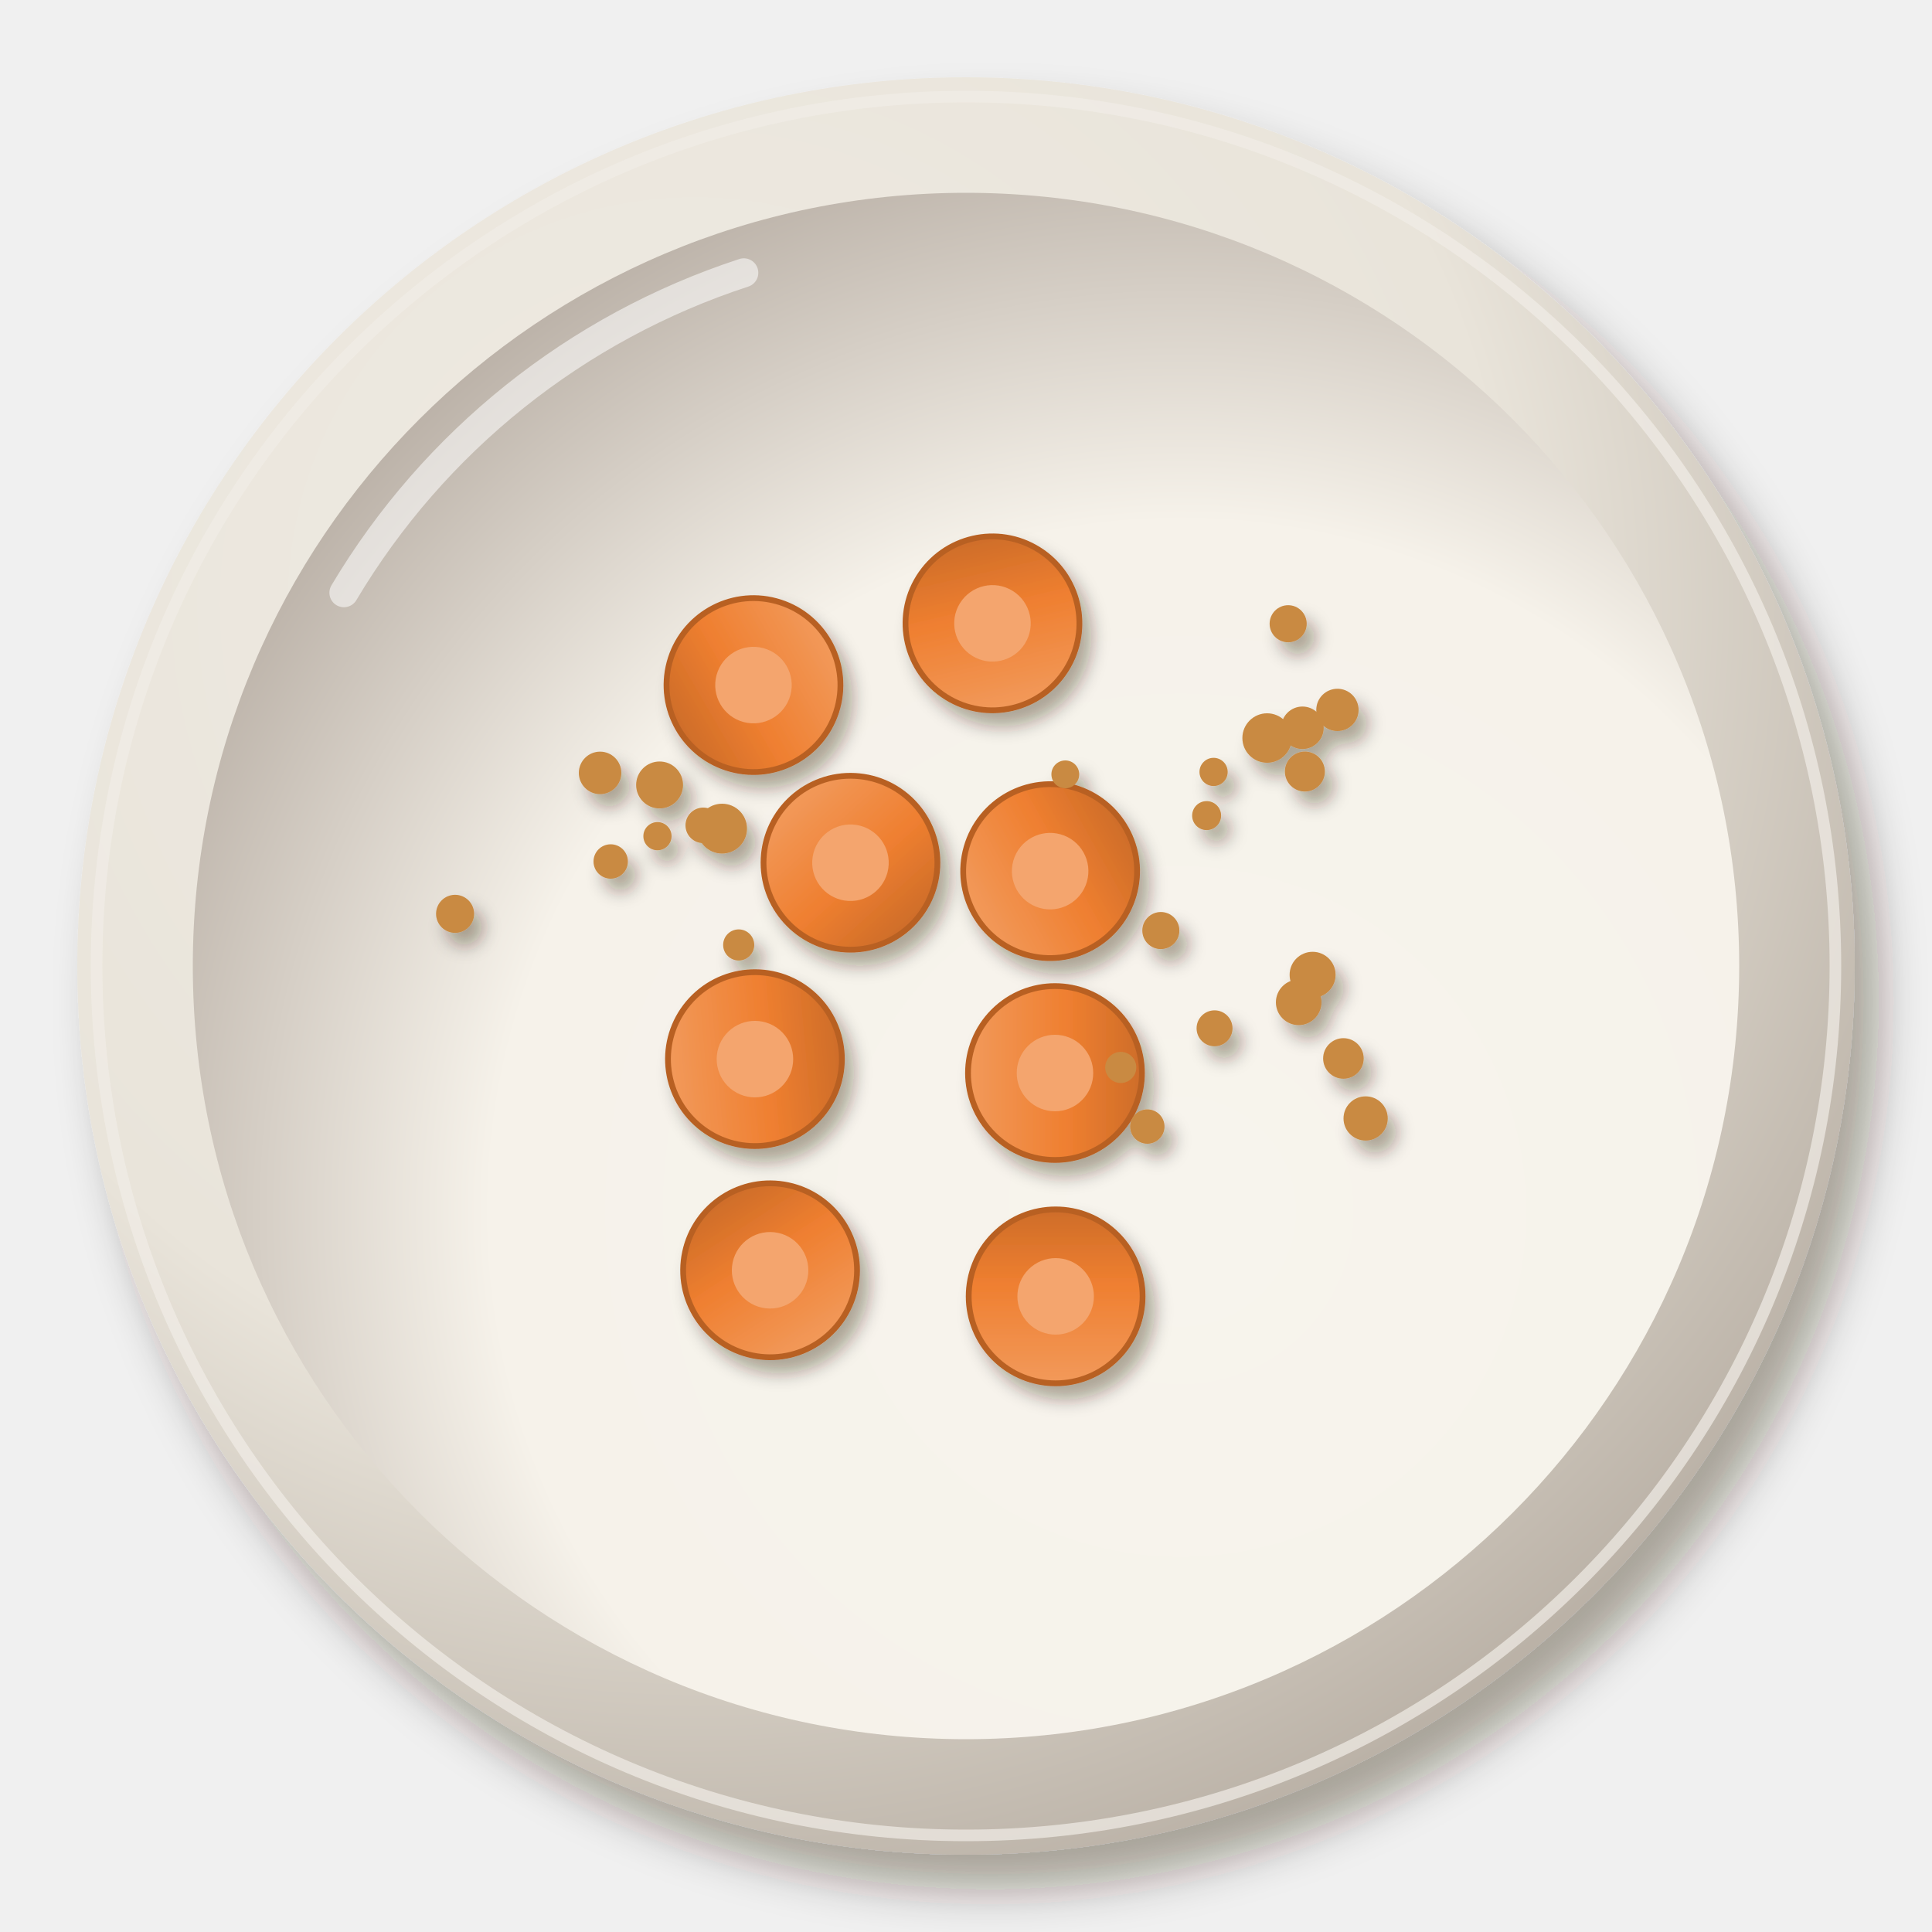
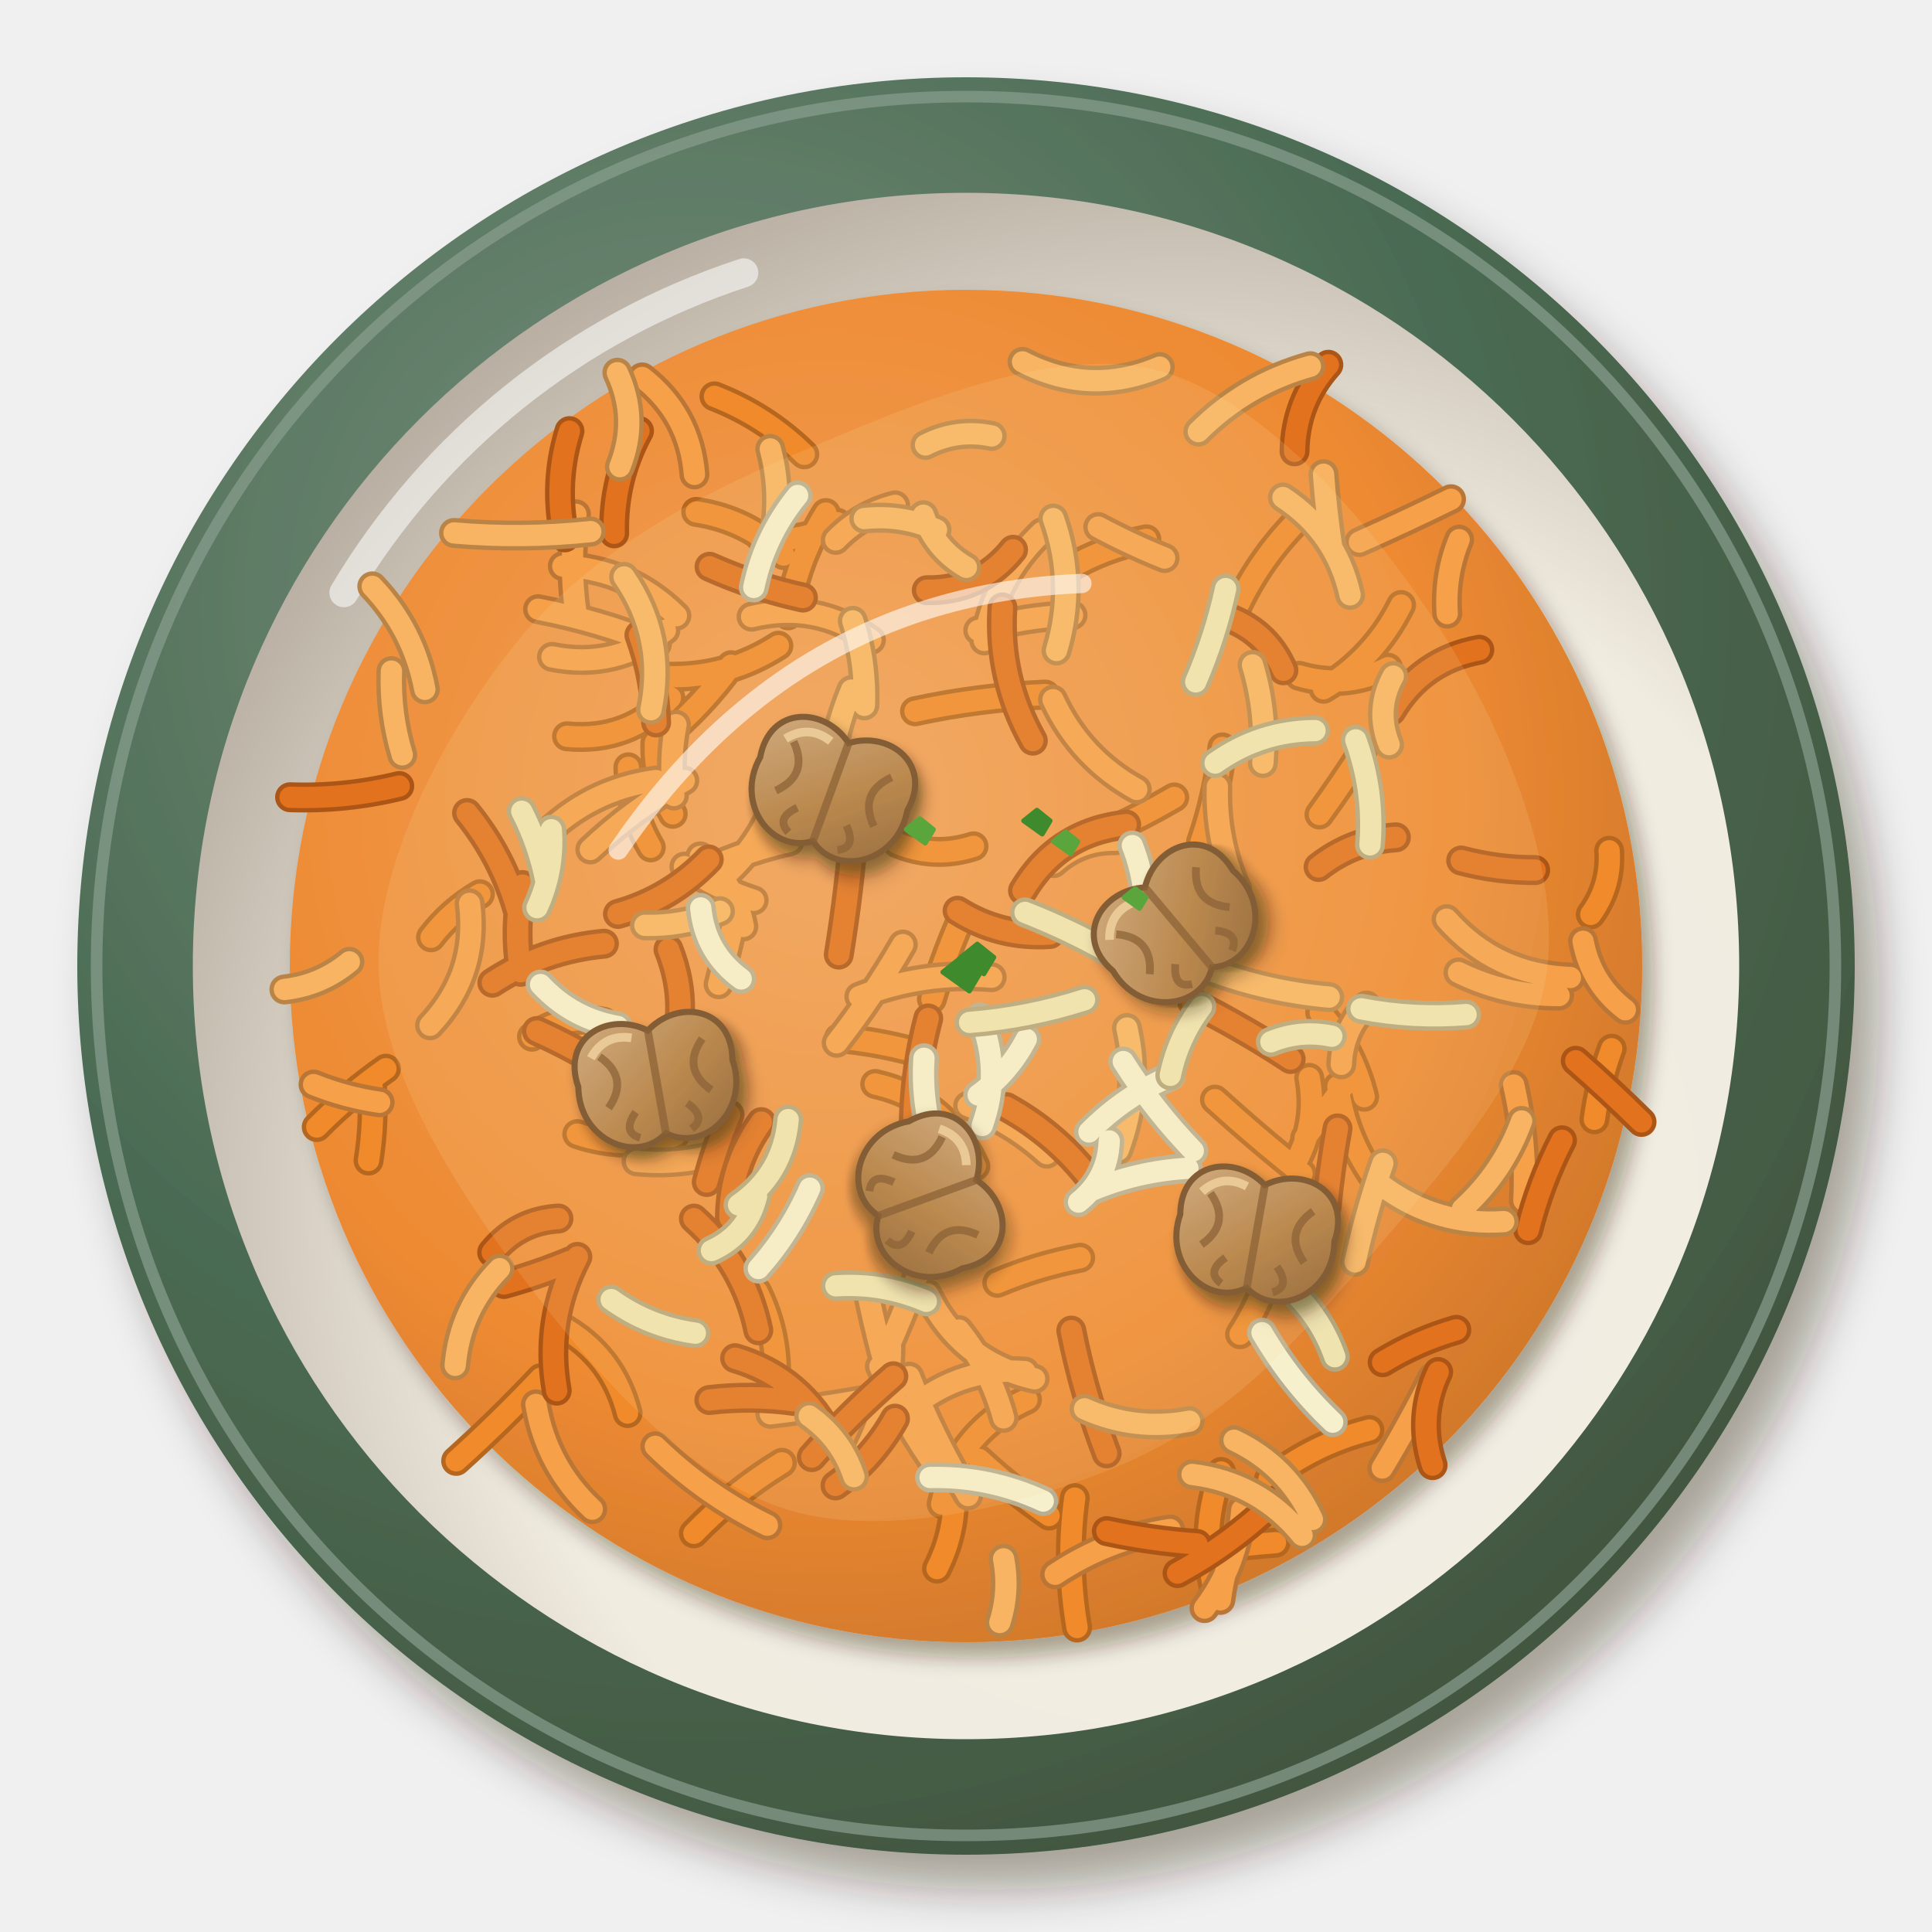
<svg xmlns="http://www.w3.org/2000/svg" viewBox="0 0 200 200" width="400" height="400">
  <defs>
    <filter id="de_moehrenrohkost-1" x="-30%" y="-30%" width="160%" height="160%">
      <feDropShadow dx="2.52" dy="3.6" stdDeviation="2.34" flood-color="#2b1607" flood-opacity=".36" />
    </filter>
    <radialGradient id="de_moehrenrohkost-2" cx="0.35" cy="0.3" r=".75">
-       <stop offset="0" stop-color="#efebe3" />
-       <stop offset=".6" stop-color="#e9e4da" />
-       <stop offset="1" stop-color="#b9b0a5" />
+       <stop offset="0" stop-color="#778f7d" />
+       <stop offset=".6" stop-color="#4a6a52" />
+       <stop offset="1" stop-color="#42553f" />
    </radialGradient>
    <radialGradient id="de_moehrenrohkost-3" cx="0.64" cy="0.66" r=".75">
-       <stop offset="0" stop-color="#f7f4ed" />
-       <stop offset=".6" stop-color="#f6f2ea" />
-       <stop offset="1" stop-color="#b5aba1" />
+       <stop offset="0" stop-color="#f3eee4" />
+       <stop offset=".6" stop-color="#f1ece0" />
+       <stop offset="1" stop-color="#b1a79a" />
    </radialGradient>
    <filter id="de_moehrenrohkost-4" x="-30%" y="-30%" width="160%" height="160%">
-       <feDropShadow dx="0.98" dy="1.4" stdDeviation="0.91" flood-color="#2b1607" flood-opacity=".36" />
+       <feDropShadow dx="1.12" dy="1.6" stdDeviation="1.04" flood-color="#2b1607" flood-opacity=".36" />
    </filter>
-     <linearGradient id="de_moehrenrohkost-5" x1="0" y1="0" x2="1" y2="1">
-       <stop offset="0" stop-color="#f3a36a" />
-       <stop offset=".55" stop-color="#ef7f30" />
-       <stop offset="1" stop-color="#be6426" />
+     <radialGradient id="de_moehrenrohkost-5" cx="0.4" cy="0.38" r=".75">
+       <stop offset="0" stop-color="#f1a15b" />
+       <stop offset=".6" stop-color="#ee8a32" />
+       <stop offset="1" stop-color="#c37028" />
+     </radialGradient>
+     <filter id="de_moehrenrohkost-6" x="-30%" y="-30%" width="160%" height="160%">
+       <feDropShadow dx="0.7" dy="1" stdDeviation="0.65" flood-color="#2b1607" flood-opacity=".36" />
+     </filter>
+     <linearGradient id="de_moehrenrohkost-7" x1="0" y1="0" x2="1" y2="1">
+       <stop offset="0" stop-color="#c8a279" />
+       <stop offset=".55" stop-color="#b07a40" />
+       <stop offset="1" stop-color="#885b2f" />
    </linearGradient>
  </defs>
  <g filter="url(#de_moehrenrohkost-1)">
    <circle cx="100" cy="100" r="92" fill="url(#de_moehrenrohkost-2)" />
  </g>
-   <circle cx="100" cy="100" r="90" fill="none" stroke="#f1ede7" stroke-width="1.2" opacity=".7" />
+   <circle cx="100" cy="100" r="90" fill="none" stroke="#899e8f" stroke-width="1.2" opacity=".7" />
  <circle cx="100" cy="100" r="80.04" fill="url(#de_moehrenrohkost-3)" />
  <path d="M35.6,61.36 A75.44,75.44 0 0 1 77,28.24" stroke="#fff" stroke-width="3" fill="none" stroke-linecap="round" opacity=".55" />
  <g filter="url(#de_moehrenrohkost-4)">
-     <g transform="translate(109.21 111.08) rotate(315)">
-       <circle r="9" fill="url(#de_moehrenrohkost-5)" stroke="#b86124" stroke-width=".6" />
-       <circle r="3.96" fill="#f4a56e" />
+     <circle cx="100" cy="100" r="70" fill="url(#de_moehrenrohkost-5)" />
+   </g>
+   <path d="M135.53,111.58 q0.9,4.92 -1.66,9.21M166.58,88.07 q0.24,3.64 -1.9,6.59M139.26,112.19 q-2.06,2.82 -4.15,5.6M138.5,112.46 q0.73,5.43 3.97,9.84M118.67,55.83 q-4.3,0.85 -8.08,3.05M132.31,128.51 q-1.09,5.17 -3.94,9.61M59.76,117.4 q5.02,1.7 10.09,0.15M141.76,148.03 q-5.75,1.47 -10.41,5.14M98.61,152.85 q0.68,5.02 -1.61,9.53M49.68,92.57 q-2.97,1.73 -5.06,4.46M145.04,62.63 q-2.75,5.51 -8.03,8.67M80.58,66.84 q-5.13,3.3 -11.22,3.21M141.07,77.74 q-2.14,3.36 -4.48,6.58M65.05,79.43 q0.08,4.45 2.32,8.29M125.77,113.83 q4.38,3.99 9.02,7.67M126.42,152.38 q-2.43,6.52 -0.44,13.19M67.84,76.9 q-0.12,3.92 1.8,7.35M39.95,110.63 q-3.85,2.7 -7.16,6.04M121.56,82.55 q-3.15,1.84 -6.46,3.36M108.21,71.9 q-6.82,0.29 -13.49,1.73M111.26,155.08 q-0.91,6.72 0.24,13.4M72.07,52.99 q5.25,0.78 9.06,4.47M69.4,72.22 q-4.38,4.61 -10.7,4M85.49,53.11 q-3.04,4.9 -3.91,10.59M132.04,159.7 q-3.34,0.23 -6.65,0.75M92.89,87.3 q3.89,1.61 7.89,0.31M111.82,130.2 q-4.43,0.84 -8.58,2.6M86.64,54.1 q-3.75,2.41 -8.1,1.4M126.54,77.37 q-0.56,5.02 -2.21,9.79M134.72,53.5 q-4.34,4.25 -6.85,9.79M38.47,111.88 q0.33,4.15 -0.32,8.26M125.1,85.24 q-1.55,5.94 -2.97,11.91M55.98,142.67 q-4.2,4.46 -8.76,8.56M136.67,104.82 q3.33,3.8 4.55,8.71M106.31,144.89 q-7.07,3.23 -8.83,10.8M143.69,69.12 q-4.43,2.24 -9.2,0.84M90.6,112.21 q7.3,1.68 10.37,8.51M101.36,151.08 q3.42,3.15 7.24,5.81M62.51,105.78 q-4.06,-0.86 -7.44,1.54M75.69,68.86 q-3.02,4.17 -6.99,7.45M99.22,95.82 q-1.59,3.73 -2.75,7.61M78.37,133.7 q2.27,4.59 1.93,9.7M73.96,41.03 q5.27,2.05 9.3,6M166.84,108.56 q-1.29,3.56 -1.79,7.31M86.84,107.47 q3.97,0.36 7.82,1.41M80.94,151.43 q-5.02,3.07 -9.11,7.3M58.06,137.3 q5.39,3 6.91,8.98" stroke="#b5671f" stroke-width="3.1" fill="none" stroke-linecap="round" />
+   <path d="M135.53,111.58 q0.9,4.92 -1.66,9.21M166.58,88.07 q0.24,3.64 -1.9,6.59M139.26,112.19 q-2.06,2.82 -4.15,5.6M138.5,112.46 q0.73,5.43 3.97,9.84M118.67,55.83 q-4.3,0.85 -8.08,3.05M132.31,128.51 q-1.09,5.17 -3.94,9.61M59.76,117.4 q5.02,1.7 10.09,0.15M141.76,148.03 q-5.75,1.47 -10.41,5.14M98.61,152.85 q0.68,5.02 -1.61,9.53M49.68,92.57 q-2.97,1.73 -5.06,4.46M145.04,62.63 q-2.75,5.51 -8.03,8.67M80.58,66.84 q-5.13,3.3 -11.22,3.21M141.07,77.74 q-2.14,3.36 -4.48,6.58M65.05,79.43 q0.08,4.45 2.32,8.29M125.77,113.83 q4.38,3.99 9.02,7.67M126.42,152.38 q-2.43,6.52 -0.44,13.19M67.84,76.9 q-0.12,3.92 1.8,7.35M39.95,110.63 q-3.85,2.7 -7.16,6.04M121.56,82.55 q-3.15,1.84 -6.46,3.36M108.21,71.9 q-6.82,0.29 -13.49,1.73M111.26,155.08 q-0.91,6.72 0.24,13.4M72.07,52.99 q5.25,0.78 9.06,4.47M69.4,72.22 q-4.38,4.61 -10.7,4M85.49,53.11 q-3.04,4.9 -3.91,10.59M132.04,159.7 q-3.34,0.23 -6.65,0.75M92.89,87.3 q3.89,1.61 7.89,0.31M111.82,130.2 q-4.43,0.84 -8.58,2.6M86.64,54.1 q-3.75,2.41 -8.1,1.4M126.54,77.37 q-0.56,5.02 -2.21,9.79M134.72,53.5 q-4.34,4.25 -6.85,9.79M38.47,111.88 q0.33,4.15 -0.32,8.26M125.1,85.24 q-1.55,5.94 -2.97,11.91M55.98,142.67 q-4.2,4.46 -8.76,8.56M136.67,104.82 q3.33,3.8 4.55,8.71M106.31,144.89 q-7.07,3.23 -8.83,10.8M143.69,69.12 q-4.43,2.24 -9.2,0.84M90.6,112.21 q7.3,1.68 10.37,8.51M101.36,151.08 q3.42,3.15 7.24,5.81M62.51,105.78 q-4.06,-0.86 -7.44,1.54M75.69,68.86 q-3.02,4.17 -6.99,7.45M99.22,95.82 q-1.59,3.73 -2.75,7.61M78.37,133.7 q2.27,4.59 1.93,9.7M73.96,41.03 q5.27,2.05 9.3,6M166.84,108.56 q-1.29,3.56 -1.79,7.31M86.84,107.47 q3.97,0.36 7.82,1.41M80.94,151.43 q-5.02,3.07 -9.11,7.3M58.06,137.3 q5.39,3 6.91,8.98" stroke="#f08a2a" stroke-width="2.2" fill="none" stroke-linecap="round" />
+   <path d="M109.01,72.43 q2.82,6.06 8.67,9.29M113.69,54.56 q3.35,1.79 6.87,3.21M70.84,80.8 q-5.3,2.97 -9.73,7.14M89.73,133.38 q1.37,6.78 3.5,13.37M69.98,75.02 q-0.72,3.65 -0.22,7.33M121.13,158.33 q-6.46,1.01 -11.9,4.64M151.05,55.86 q-1.51,3.69 -1.23,7.66M70.85,89.71 q3.34,2.25 7.17,3.49M141.46,104.09 q-2.47,2.54 -2.61,6.09M102.66,101.16 q-7.08,-0.58 -13.7,2.01M92.19,139.5 q-0.06,6.79 -3.66,12.54M81.73,87.1 q-5.38,1.22 -10.28,3.74M92.65,144.31 q-6.41,1.27 -12.91,2.05M55.7,63.06 q6.33,1.22 12.3,3.63M163.88,97.44 q0.83,4.38 4.37,7.09M67.91,80.8 q-6.98,0.95 -11.89,6M32.46,112.27 q3.31,1.33 6.84,1.84M72.49,88.65 q3.63,2.77 4.46,7.26M58.26,58.6 q6.87,0.3 11.76,5.14M55.48,145.38 q1.08,6.41 5.83,10.85M66.48,39.07 q4.92,3.83 5.41,10.04M74.92,119.28 q-4.42,1.4 -9.03,0.94M96.18,128.49 q-1.75,5.42 -4.06,10.62M148.26,142.6 q-2.41,4.78 -5.17,9.37M92.66,52.31 q-3.58,0.93 -6.15,3.58M111.03,63.68 q-4.98,0.16 -9.76,1.58M77.8,63.84 q6.73,-1.63 12.36,2.41M115.46,86.98 q-3.66,-0.07 -6.39,2.37M91.09,141.45 q2.47,5.84 6.19,10.97M149.75,95.15 q5.11,5.78 12.82,6.04M93.46,97.78 q-3.07,5.32 -6.85,10.17M80.82,81.19 q-1.61,6.02 -6.42,10M100.22,114.47 q4.56,1.69 8.15,4.96M150.98,100.67 q4.93,2.42 10.42,2.39M68.88,65.24 q-5.24,4.07 -11.74,2.76M99.27,137.69 q3.26,4.06 4.62,9.09M106.1,141.99 q-5.78,-0.46 -10.55,2.84M107.85,55.11 q-4.83,4.61 -5.96,11.19M156.7,112.32 q1.36,5.9 1.05,11.95M48.61,93.52 q0.92,7.27 -4.09,12.62M126.02,81.43 q-0.16,5.53 2.05,10.61M128.56,157.94 q-1.72,3.66 -2.23,7.68M67.84,149.72 q5.14,5.02 11.6,8.17M150.21,51.68 q-4.71,2.31 -9.49,4.43M59.62,53.24 q-0.72,5.02 -0.02,10.04M96.01,133.93 q3.43,7.06 11.09,8.8M94.14,142.51 q2.5,6.42 6.08,12.31M76.44,93.37 q-0.96,4.28 -2.05,8.52M128.55,156.32 q-0.44,5.64 -3.86,10.15" stroke="#b97636" stroke-width="3.1" fill="none" stroke-linecap="round" />
+   <path d="M109.01,72.43 q2.82,6.06 8.67,9.29M113.69,54.56 q3.35,1.79 6.87,3.21M70.84,80.8 q-5.3,2.97 -9.73,7.14M89.73,133.38 q1.37,6.78 3.5,13.37M69.98,75.02 q-0.72,3.65 -0.22,7.33M121.13,158.33 q-6.46,1.01 -11.9,4.64M151.05,55.86 q-1.51,3.69 -1.23,7.66M70.85,89.71 q3.34,2.25 7.17,3.49M141.46,104.09 q-2.47,2.54 -2.61,6.09M102.66,101.16 q-7.08,-0.58 -13.7,2.01M92.19,139.5 q-0.06,6.79 -3.66,12.54M81.73,87.1 q-5.38,1.22 -10.28,3.74M92.65,144.31 q-6.41,1.27 -12.91,2.05M55.7,63.06 q6.33,1.22 12.3,3.63M163.88,97.44 q0.83,4.38 4.37,7.09M67.91,80.8 q-6.98,0.95 -11.89,6M32.46,112.27 q3.31,1.33 6.84,1.84M72.49,88.65 q3.63,2.77 4.46,7.26M58.26,58.6 q6.87,0.3 11.76,5.14M55.48,145.38 q1.08,6.41 5.83,10.85M66.48,39.07 q4.92,3.83 5.41,10.04M74.92,119.28 q-4.42,1.4 -9.03,0.94M96.18,128.49 q-1.75,5.42 -4.06,10.62M148.26,142.6 q-2.41,4.78 -5.17,9.37M92.66,52.31 q-3.58,0.93 -6.15,3.58M111.03,63.68 q-4.98,0.16 -9.76,1.58M77.8,63.84 q6.73,-1.63 12.36,2.41M115.46,86.98 q-3.66,-0.07 -6.39,2.37M91.09,141.45 q2.47,5.84 6.19,10.97M149.75,95.15 q5.11,5.78 12.82,6.04M93.46,97.78 q-3.07,5.32 -6.85,10.17M80.82,81.19 q-1.61,6.02 -6.42,10M100.22,114.47 q4.56,1.69 8.15,4.96M150.98,100.67 q4.93,2.42 10.42,2.39M68.88,65.24 q-5.24,4.07 -11.74,2.76M99.27,137.69 q3.26,4.06 4.62,9.09M106.1,141.99 q-5.78,-0.46 -10.55,2.84M107.85,55.11 q-4.83,4.61 -5.96,11.19M156.7,112.32 q1.36,5.9 1.05,11.95M48.61,93.52 q0.92,7.27 -4.09,12.62M126.02,81.43 q-0.16,5.53 2.05,10.61M128.56,157.94 q-1.72,3.66 -2.23,7.68M67.84,149.72 q5.14,5.02 11.6,8.17M150.21,51.68 q-4.71,2.31 -9.49,4.43M59.62,53.24 q-0.72,5.02 -0.02,10.04M96.01,133.93 q3.43,7.06 11.09,8.8M94.14,142.51 q2.5,6.42 6.08,12.31M76.44,93.37 q-0.96,4.28 -2.05,8.52M128.55,156.32 q-0.44,5.64 -3.86,10.15" stroke="#f6a04a" stroke-width="2.2" fill="none" stroke-linecap="round" />
+   <path d="M73.45,58.67 q4.67,2.09 9.67,3.19M55.58,106.73 q6.39,2.88 11.99,7.08M57.81,126.14 q-4.2,0.25 -6.86,3.51M148.88,142.03 q-2.2,4.71 -0.58,9.64M48.35,84.16 q3.76,4.64 5.33,10.4M73.37,88.97 q-3.93,4.1 -9.4,5.64M116.58,85.36 q-7.04,0.76 -10.68,6.84M75.52,115.37 q-1.41,3.42 -2.36,6.99M92.65,146.86 q-2.31,4.14 -6.16,6.91M153.14,67.26 q-5.99,1.1 -9.09,6.34M88.47,85.06 q-0.52,6.91 -1.64,13.76M110.9,137.74 q1.29,6.51 3.66,12.71M114.58,158.5 q4.62,1 9.33,1.33M123.43,103.76 q5.26,2.64 10.18,5.87M144.5,86.68 q-4.47,0.3 -8,3.07M62.52,97.69 q-6.27,0.58 -11.55,4.04M151.26,89.08 q3.76,1 7.66,0.99M78.81,116.16 q-3.2,4.43 -3.25,9.9M104.87,56.91 q-3.44,4.28 -8.93,4.19M96.09,105.43 q-1.58,5.99 -1.5,12.18M71.83,126.15 q5.24,4.68 6.67,11.56M99.13,94.28 q4.38,2.76 9.55,2.41M103.77,62.88 q-0.47,7.36 3.15,13.79M66.19,65.74 q1.59,4.39 1.73,9.05M163.12,109.81 q3.5,3.06 6.81,6.33M138.46,116.81 q-0.74,4.08 -1.14,8.2M104.19,114.61 q5.18,2.86 8.77,7.56M92.48,142.47 q-4.5,3.91 -8.44,8.37M161.7,118.04 q-2.29,4.45 -3.5,9.31M54.09,91.62 q-0.92,4.47 -0.18,8.98M59.77,130.11 q-3.42,6.56 -2.14,13.85M66.15,44.61 q-2.7,4.96 -2.57,10.6M58.97,130.59 q-3.33,1.38 -6.8,2.33M132.16,155.29 q-4.61,4.49 -10.26,7.56M76.1,140.6 q6.89,2.05 10.04,8.51M73.43,144.93 q4.42,-0.52 8.82,0.1M127.6,64.12 q3.68,1.58 5.26,5.27M41.33,81.37 q-5.57,1.36 -11.3,1.16M137.51,37.76 q-3.42,3.82 -3.5,8.96M58.95,44.63 q-1.68,5.44 -0.48,11M69.2,98.28 q2.58,6.48 -0.36,12.81M150.76,137.66 q-4.04,1.17 -7.63,3.36" stroke="#ab5617" stroke-width="3.1" fill="none" stroke-linecap="round" />
+   <path d="M73.45,58.67 q4.67,2.09 9.67,3.19M55.58,106.73 q6.39,2.88 11.99,7.08M57.81,126.14 q-4.2,0.25 -6.86,3.51M148.88,142.03 q-2.2,4.71 -0.58,9.64M48.35,84.16 q3.76,4.64 5.33,10.4M73.37,88.97 q-3.93,4.1 -9.4,5.64M116.58,85.36 q-7.04,0.76 -10.68,6.84M75.52,115.37 q-1.41,3.42 -2.36,6.99M92.65,146.86 q-2.31,4.14 -6.16,6.91M153.14,67.26 q-5.99,1.1 -9.09,6.34M88.47,85.06 q-0.52,6.91 -1.64,13.76M110.9,137.74 q1.29,6.51 3.66,12.71M114.58,158.5 q4.62,1 9.33,1.33M123.43,103.76 q5.26,2.64 10.18,5.87M144.5,86.68 q-4.47,0.3 -8,3.07M62.52,97.69 q-6.27,0.58 -11.55,4.04M151.26,89.08 q3.76,1 7.66,0.99M78.81,116.16 q-3.2,4.43 -3.25,9.9M104.87,56.91 q-3.44,4.28 -8.93,4.19M96.09,105.43 q-1.58,5.99 -1.5,12.18M71.83,126.15 q5.24,4.68 6.67,11.56M99.13,94.28 q4.38,2.76 9.55,2.41M103.77,62.88 q-0.47,7.36 3.15,13.79M66.19,65.74 q1.59,4.39 1.73,9.05M163.12,109.81 q3.5,3.06 6.81,6.33M138.46,116.81 q-0.74,4.08 -1.14,8.2M104.19,114.61 q5.18,2.86 8.77,7.56M92.48,142.47 q-4.5,3.91 -8.44,8.37M161.7,118.04 q-2.29,4.45 -3.5,9.31M54.09,91.62 q-0.92,4.47 -0.18,8.98M59.77,130.11 q-3.42,6.56 -2.14,13.85M66.15,44.61 q-2.7,4.96 -2.57,10.6M58.97,130.59 q-3.33,1.38 -6.8,2.33M132.16,155.29 q-4.61,4.49 -10.26,7.56M76.1,140.6 q6.89,2.05 10.04,8.51M73.43,144.93 q4.42,-0.52 8.82,0.1M127.6,64.12 q3.68,1.58 5.26,5.27M41.33,81.37 q-5.57,1.36 -11.3,1.16M137.51,37.76 q-3.42,3.82 -3.5,8.96M58.95,44.63 q-1.68,5.44 -0.48,11M69.2,98.28 q2.58,6.48 -0.36,12.81M150.76,137.66 q-4.04,1.17 -7.63,3.36" stroke="#e2721e" stroke-width="2.2" fill="none" stroke-linecap="round" />
+   <path d="M95.59,53.33 q1.22,3.53 4.45,5.4M143.15,120.43 q-1.74,5.01 -2.87,10.2M144.23,69.99 q-1.89,3.44 -0.43,7.09M116.66,106.42 q1.45,6.45 -0.9,12.63M88.28,64.27 q1.36,4.27 1.2,8.75M132.81,51.5 q5.51,3.63 6.95,10.08M137.01,49.09 q0.28,3.81 0.85,7.59M112.27,145.84 q5.24,2.35 10.88,1.28M79.74,46.47 q1.02,3.83 0.54,7.76M129.66,68.83 q1.5,4.98 1.07,10.16M123.4,152.63 q6.97,0.85 11.39,6.3M103.89,161.37 q0.64,3.35 -0.39,6.59M125.2,100.42 q6.01,2.23 12.4,2.8M143.32,122.92 q5.53,4.01 12.35,3.54M36.17,99.57 q-2.94,2.44 -6.73,2.86M102.66,45.13 q-3.59,-0.74 -6.85,0.93M88.13,71.44 q-1.76,4.26 -2.29,8.84M127.75,149.09 q5.55,2.63 8.11,8.2M157.52,116.04 q-1.94,5.31 -6.13,9.11M135.65,37.91 q-6.69,1.86 -11.6,6.77M61.16,55.03 q-7.08,0.75 -14.16,0.14M38.54,60.7 q4.29,4.52 5.44,10.66M40.52,69.47 q-0.16,4.43 1.12,8.67M63.91,38.58 q2.23,4.81 0.26,9.73M95.76,117.51 q-1.78,3.98 0.19,7.87M109.04,53.68 q2.4,6.77 0.33,13.66M74.53,94.33 q-3.73,1.56 -7.77,1.46M83.77,146.58 q3.35,2.38 4.63,6.28M89.47,53.68 q3.9,-0.42 7.48,1.17M64.61,59.72 q4.31,6.28 2.78,13.75M51.72,131.33 q-4.09,4.18 -4.6,10.01M105.85,37.46 q6.98,3.61 14.21,0.54" stroke="#ba8446" stroke-width="3.1" fill="none" stroke-linecap="round" />
+   <path d="M95.59,53.33 q1.22,3.53 4.45,5.4M143.15,120.43 q-1.74,5.01 -2.87,10.2M144.23,69.99 q-1.89,3.44 -0.43,7.09M116.66,106.42 q1.45,6.45 -0.9,12.63M88.28,64.27 q1.36,4.27 1.2,8.75M132.81,51.5 q5.51,3.63 6.95,10.08M137.01,49.09 q0.28,3.81 0.85,7.59M112.27,145.84 q5.24,2.35 10.88,1.28M79.74,46.47 q1.02,3.83 0.54,7.76M129.66,68.83 q1.5,4.98 1.07,10.16M123.4,152.63 q6.97,0.85 11.39,6.3M103.89,161.37 q0.64,3.35 -0.39,6.59M125.2,100.42 q6.01,2.23 12.4,2.8M143.32,122.92 q5.53,4.01 12.35,3.54M36.17,99.57 q-2.94,2.44 -6.73,2.86M102.66,45.13 q-3.59,-0.74 -6.85,0.93M88.13,71.44 q-1.76,4.26 -2.29,8.84M127.75,149.09 q5.55,2.63 8.11,8.2M157.52,116.04 q-1.94,5.31 -6.13,9.11M135.65,37.91 q-6.69,1.86 -11.6,6.77M61.16,55.03 q-7.08,0.75 -14.16,0.14M38.54,60.7 q4.29,4.52 5.44,10.66M40.52,69.47 q-0.16,4.43 1.12,8.67M63.91,38.58 q2.23,4.81 0.26,9.73M95.76,117.51 q-1.78,3.98 0.19,7.87M109.04,53.68 q2.4,6.77 0.33,13.66M74.53,94.33 q-3.73,1.56 -7.77,1.46M83.77,146.58 q3.35,2.38 4.63,6.28M89.47,53.68 q3.9,-0.42 7.48,1.17M64.61,59.72 q4.31,6.28 2.78,13.75M51.72,131.33 q-4.09,4.18 -4.6,10.01M105.85,37.46 q6.98,3.61 14.21,0.54" stroke="#f8b462" stroke-width="2.2" fill="none" stroke-linecap="round" />
+   <path d="M116.28,109.89 q3.15,4.99 7.25,9.24M114.83,118.11 q-0.14,3.89 -3.18,6.33M83.83,123 q-2.01,4.58 -5.32,8.32M72.54,93.99 q0.45,4.61 4.19,7.35M96.28,152.95 q6.14,-0.14 11.72,2.44M122.97,120.94 q-5.23,0.3 -10.05,2.33M117.22,87.53 q2,5.09 0.91,10.46M101.44,105.33 q2.27,5.54 0.24,11.18M130.64,137.96 q3,5.15 7.32,9.26M106.24,107.58 q-1.81,3.47 -4.98,5.77M121.19,111.41 q-4.8,2.05 -8.46,5.77M95.65,109.55 q-0.4,6.19 2.27,11.79M55.96,101.92 q3.26,3.52 7.98,4.34M86.99,80.61 q2.72,1.99 6.07,2.35M82.57,51.29 q-3.43,4.21 -4.54,9.52" stroke="#b9ae91" stroke-width="3.1" fill="none" stroke-linecap="round" />
+   <path d="M116.28,109.89 q3.15,4.99 7.25,9.24M114.83,118.11 q-0.14,3.89 -3.18,6.33M83.83,123 q-2.01,4.58 -5.32,8.32M72.54,93.99 q0.45,4.61 4.19,7.35M96.28,152.95 q6.14,-0.14 11.72,2.44M122.97,120.94 q-5.23,0.3 -10.05,2.33M117.22,87.53 q2,5.09 0.91,10.46M101.44,105.33 q2.27,5.54 0.24,11.18M130.64,137.96 q3,5.15 7.32,9.26M106.24,107.58 q-1.81,3.47 -4.98,5.77M121.19,111.41 q-4.8,2.05 -8.46,5.77M95.65,109.55 q-0.4,6.19 2.27,11.79M55.96,101.92 q3.26,3.52 7.98,4.34M86.99,80.61 q2.72,1.99 6.07,2.35M82.57,51.29 q-3.43,4.21 -4.54,9.52" stroke="#f6f0cc" stroke-width="2.2" fill="none" stroke-linecap="round" />
+   <path d="M126.88,60.93 q-1.08,4.98 -3.1,9.66M54.01,83.98 q1.76,3.42 2.5,7.19M63.27,134.53 q3.92,2.82 8.71,3.48M137.87,107.27 q-3.25,-0.68 -6.31,0.58M136.13,75.63 q-5.7,0.05 -10.34,3.36M106.11,94.45 q4.47,1.75 8.65,4.1M124.37,104.21 q-2.4,3.19 -3.22,7.11M81.59,115.9 q-0.5,5.62 -5.14,8.83M112.27,103.5 q-5.82,1.86 -11.9,2.34M86.53,133.11 q4.87,-0.32 9.36,1.6M140.35,76.59 q1.91,5.28 1.47,10.87M78.32,123.83 q-0.97,3.95 -4.67,5.63M57.07,85.89 q0.3,4.23 -1.47,8.07M140.9,104.43 q5.39,1.04 10.87,0.6M133.27,133.18 q3.41,2.99 4.91,7.27" stroke="#b4a67d" stroke-width="3.1" fill="none" stroke-linecap="round" />
+   <path d="M126.88,60.93 q-1.08,4.98 -3.1,9.66M54.01,83.98 q1.76,3.42 2.5,7.19M63.27,134.53 q3.92,2.82 8.71,3.48M137.87,107.27 q-3.25,-0.68 -6.31,0.58M136.13,75.63 q-5.7,0.05 -10.34,3.36M106.11,94.45 q4.47,1.75 8.65,4.1M124.37,104.21 q-2.4,3.19 -3.22,7.11M81.59,115.9 q-0.5,5.62 -5.14,8.83M112.27,103.5 q-5.82,1.86 -11.9,2.34M86.53,133.11 q4.87,-0.32 9.36,1.6M140.35,76.59 q1.91,5.28 1.47,10.87M78.32,123.83 q-0.97,3.95 -4.67,5.63M57.07,85.89 q0.3,4.23 -1.47,8.07M140.9,104.43 q5.39,1.04 10.87,0.6M133.27,133.18 q3.41,2.99 4.91,7.27" stroke="#efe4b0" stroke-width="2.2" fill="none" stroke-linecap="round" />
+   <g filter="url(#de_moehrenrohkost-6)">
+     <g transform="translate(86 82) rotate(20) scale(0.9)">
+       <g filter="url(#de_moehrenrohkost-6)">
+         <path d="M-9,-1 C-10,-7 -4,-9 0,-6 C4,-9 10,-7 9,-1 C10,5 4,9 0,6 C-4,9 -10,5 -9,-1Z" fill="url(#de_moehrenrohkost-7)" stroke="#6e4620" stroke-width=".7" />
+       </g>
+       <path d="M0,-6 L0,6 M-6,-4 Q-3,-1 -6,2 M6,-4 Q3,-1 6,2 M-3,3 Q-5,5 -3,6 M3,3 Q5,5 3,6" stroke="#7a4e24" stroke-width=".9" fill="none" opacity=".75" />
+       <path d="M-7,-4 Q-5,-6.5 -2,-5.5" stroke="#f0d2a0" stroke-width="1" fill="none" opacity=".8" />
    </g>
-     <g transform="translate(79.72 131.5) rotate(192)">
-       <circle r="9" fill="url(#de_moehrenrohkost-5)" stroke="#b86124" stroke-width=".6" />
-       <circle r="3.96" fill="#f4a56e" />
+     <g transform="translate(122 96) rotate(-40) scale(0.9)">
+       <g filter="url(#de_moehrenrohkost-6)">
+         <path d="M-9,-1 C-10,-7 -4,-9 0,-6 C4,-9 10,-7 9,-1 C10,5 4,9 0,6 C-4,9 -10,5 -9,-1Z" fill="url(#de_moehrenrohkost-7)" stroke="#6e4620" stroke-width=".7" />
+       </g>
+       <path d="M0,-6 L0,6 M-6,-4 Q-3,-1 -6,2 M6,-4 Q3,-1 6,2 M-3,3 Q-5,5 -3,6 M3,3 Q5,5 3,6" stroke="#7a4e24" stroke-width=".9" fill="none" opacity=".75" />
+       <path d="M-7,-4 Q-5,-6.5 -2,-5.5" stroke="#f0d2a0" stroke-width="1" fill="none" opacity=".8" />
    </g>
-     <g transform="translate(78 70.92) rotate(105)">
-       <circle r="9" fill="url(#de_moehrenrohkost-5)" stroke="#b86124" stroke-width=".6" />
-       <circle r="3.96" fill="#f4a56e" />
+     <g transform="translate(96 124) rotate(70) scale(0.9)">
+       <g filter="url(#de_moehrenrohkost-6)">
+         <path d="M-9,-1 C-10,-7 -4,-9 0,-6 C4,-9 10,-7 9,-1 C10,5 4,9 0,6 C-4,9 -10,5 -9,-1Z" fill="url(#de_moehrenrohkost-7)" stroke="#6e4620" stroke-width=".7" />
+       </g>
+       <path d="M0,-6 L0,6 M-6,-4 Q-3,-1 -6,2 M6,-4 Q3,-1 6,2 M-3,3 Q-5,5 -3,6 M3,3 Q5,5 3,6" stroke="#7a4e24" stroke-width=".9" fill="none" opacity=".75" />
+       <path d="M-7,-4 Q-5,-6.5 -2,-5.5" stroke="#f0d2a0" stroke-width="1" fill="none" opacity=".8" />
    </g>
-     <g transform="translate(88.04 89.31) rotate(3)">
-       <circle r="9" fill="url(#de_moehrenrohkost-5)" stroke="#b86124" stroke-width=".6" />
-       <circle r="3.96" fill="#f4a56e" />
+     <g transform="translate(130 128) rotate(10) scale(0.9)">
+       <g filter="url(#de_moehrenrohkost-6)">
+         <path d="M-9,-1 C-10,-7 -4,-9 0,-6 C4,-9 10,-7 9,-1 C10,5 4,9 0,6 C-4,9 -10,5 -9,-1Z" fill="url(#de_moehrenrohkost-7)" stroke="#6e4620" stroke-width=".7" />
+       </g>
+       <path d="M0,-6 L0,6 M-6,-4 Q-3,-1 -6,2 M6,-4 Q3,-1 6,2 M-3,3 Q-5,5 -3,6 M3,3 Q5,5 3,6" stroke="#7a4e24" stroke-width=".9" fill="none" opacity=".75" />
+       <path d="M-7,-4 Q-5,-6.5 -2,-5.5" stroke="#f0d2a0" stroke-width="1" fill="none" opacity=".8" />
    </g>
-     <g transform="translate(108.71 90.18) rotate(286)">
-       <circle r="9" fill="url(#de_moehrenrohkost-5)" stroke="#b86124" stroke-width=".6" />
-       <circle r="3.96" fill="#f4a56e" />
+     <g transform="translate(68 112) rotate(-10) scale(0.9)">
+       <g filter="url(#de_moehrenrohkost-6)">
+         <path d="M-9,-1 C-10,-7 -4,-9 0,-6 C4,-9 10,-7 9,-1 C10,5 4,9 0,6 C-4,9 -10,5 -9,-1Z" fill="url(#de_moehrenrohkost-7)" stroke="#6e4620" stroke-width=".7" />
+       </g>
+       <path d="M0,-6 L0,6 M-6,-4 Q-3,-1 -6,2 M6,-4 Q3,-1 6,2 M-3,3 Q-5,5 -3,6 M3,3 Q5,5 3,6" stroke="#7a4e24" stroke-width=".9" fill="none" opacity=".75" />
+       <path d="M-7,-4 Q-5,-6.5 -2,-5.5" stroke="#f0d2a0" stroke-width="1" fill="none" opacity=".8" />
    </g>
-     <g transform="translate(78.15 109.64) rotate(310)">
-       <circle r="9" fill="url(#de_moehrenrohkost-5)" stroke="#b86124" stroke-width=".6" />
-       <circle r="3.96" fill="#f4a56e" />
-     </g>
-     <g transform="translate(102.74 64.53) rotate(212)">
-       <circle r="9" fill="url(#de_moehrenrohkost-5)" stroke="#b86124" stroke-width=".6" />
-       <circle r="3.96" fill="#f4a56e" />
-     </g>
-     <g transform="translate(109.28 134.2) rotate(225)">
-       <circle r="9" fill="url(#de_moehrenrohkost-5)" stroke="#b86124" stroke-width=".6" />
-       <circle r="3.96" fill="#f4a56e" />
-     </g>
-     <circle cx="134.44" cy="103.76" r="2.36" fill="#c98a42" />
-     <circle cx="139.07" cy="109.57" r="2.1" fill="#c98a42" />
-     <circle cx="141.37" cy="115.78" r="2.29" fill="#c98a42" />
-     <circle cx="125.73" cy="106.45" r="1.86" fill="#c98a42" />
-     <circle cx="116.02" cy="110.5" r="1.61" fill="#c98a42" />
-     <circle cx="118.77" cy="116.62" r="1.78" fill="#c98a42" />
-     <circle cx="135.88" cy="100.91" r="2.38" fill="#c98a42" />
-     <circle cx="120.17" cy="96.33" r="1.92" fill="#c98a42" />
-     <circle cx="68.06" cy="86.56" r="1.46" fill="#c98a42" />
-     <circle cx="47.11" cy="94.6" r="1.97" fill="#c98a42" />
-     <circle cx="63.22" cy="89.18" r="1.78" fill="#c98a42" />
-     <circle cx="76.47" cy="97.82" r="1.61" fill="#c98a42" />
-     <circle cx="68.28" cy="81.26" r="2.43" fill="#c98a42" />
-     <circle cx="72.8" cy="85.44" r="1.84" fill="#c98a42" />
-     <circle cx="62.12" cy="80.01" r="2.2" fill="#c98a42" />
-     <circle cx="74.75" cy="85.78" r="2.58" fill="#c98a42" />
-     <circle cx="138.45" cy="73.49" r="2.19" fill="#c98a42" />
-     <circle cx="125.63" cy="79.91" r="1.46" fill="#c98a42" />
-     <circle cx="110.28" cy="80.16" r="1.44" fill="#c98a42" />
-     <circle cx="124.91" cy="84.43" r="1.5" fill="#c98a42" />
-     <circle cx="131.17" cy="76.4" r="2.56" fill="#c98a42" />
-     <circle cx="135.08" cy="79.87" r="2.07" fill="#c98a42" />
-     <circle cx="133.35" cy="64.57" r="1.92" fill="#c98a42" />
-     <circle cx="134.83" cy="75.34" r="2.2" fill="#c98a42" />
  </g>
+   <path transform="translate(100 100)" d="M60.19,0C59.01,10.94 48.89,21.69 41.64,30.26C34.39,38.82 26.68,47.03 16.69,51.37C6.7,55.72 -7.96,59.4 -18.3,56.33C-28.64,53.26 -38.26,42.33 -45.35,32.95C-52.43,23.56 -60.65,11.11 -60.82,0C-60.99,-11.11 -53.62,-24.82 -46.36,-33.69C-39.11,-42.55 -28.34,-48.51 -17.27,-53.17C-6.21,-57.82 9.01,-64.56 20.02,-61.6C31.02,-58.64 42.04,-45.67 48.73,-35.41C55.43,-25.14 61.37,-10.94 60.19,0Z" fill="#fbe0a0" opacity="0.15" />
+   <path transform="translate(100 100)" d="M-36,-12 Q-18,-38.4 12,-39.6" stroke="#fff" stroke-width="2" fill="none" stroke-linecap="round" opacity=".6" />
+   <path d="M105.97,84.97l1.37,-1.1l1.37,1.1l-0.82,1.37ZM97.6,100.63l1.96,-1.56l1.96,1.56l-1.17,1.96ZM99.46,99.1l1.71,-1.37l1.71,1.37l-1.03,1.71Z" fill="#3f8a2c" stroke="#3f8a2c" stroke-width=".5" stroke-linejoin="round" />
+   <path d="M116.37,92.9l1.14,-0.91l1.14,0.91l-0.69,1.14ZM93.81,85.87l1.41,-1.13l1.41,1.13l-0.85,1.41ZM109.06,87.12l1.26,-1.01l1.26,1.01l-0.75,1.26Z" fill="#5aa63c" stroke="#5aa63c" stroke-width=".5" stroke-linejoin="round" />
</svg>
